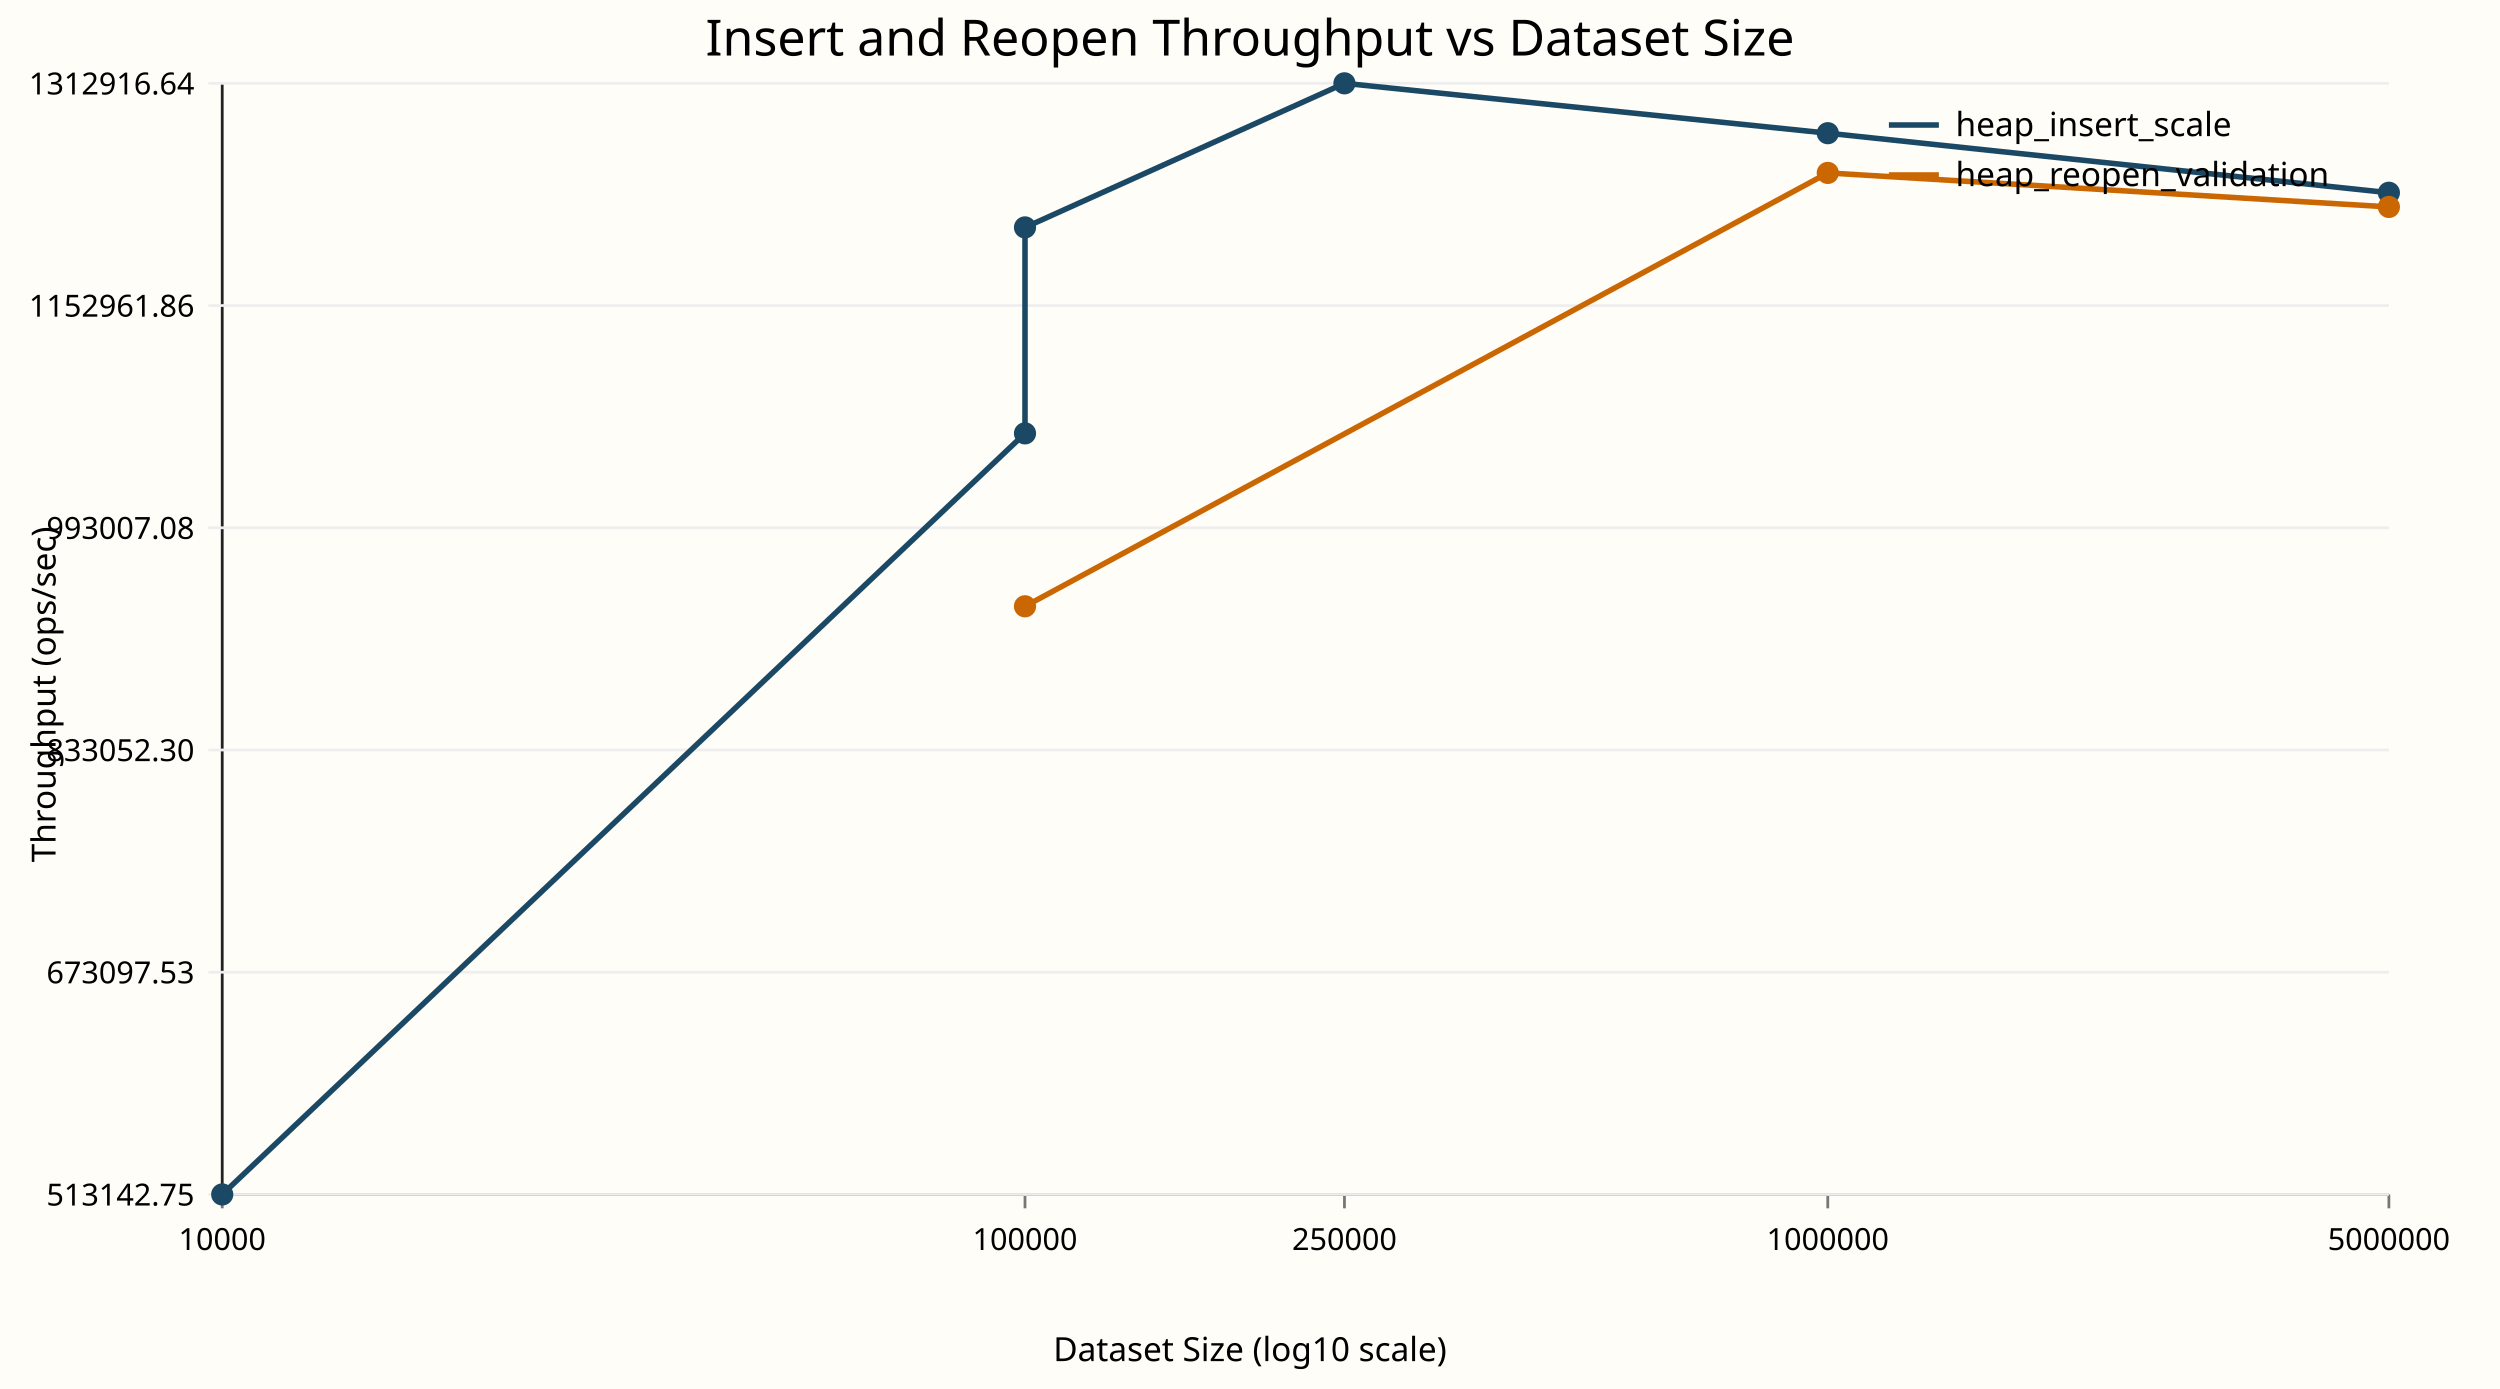
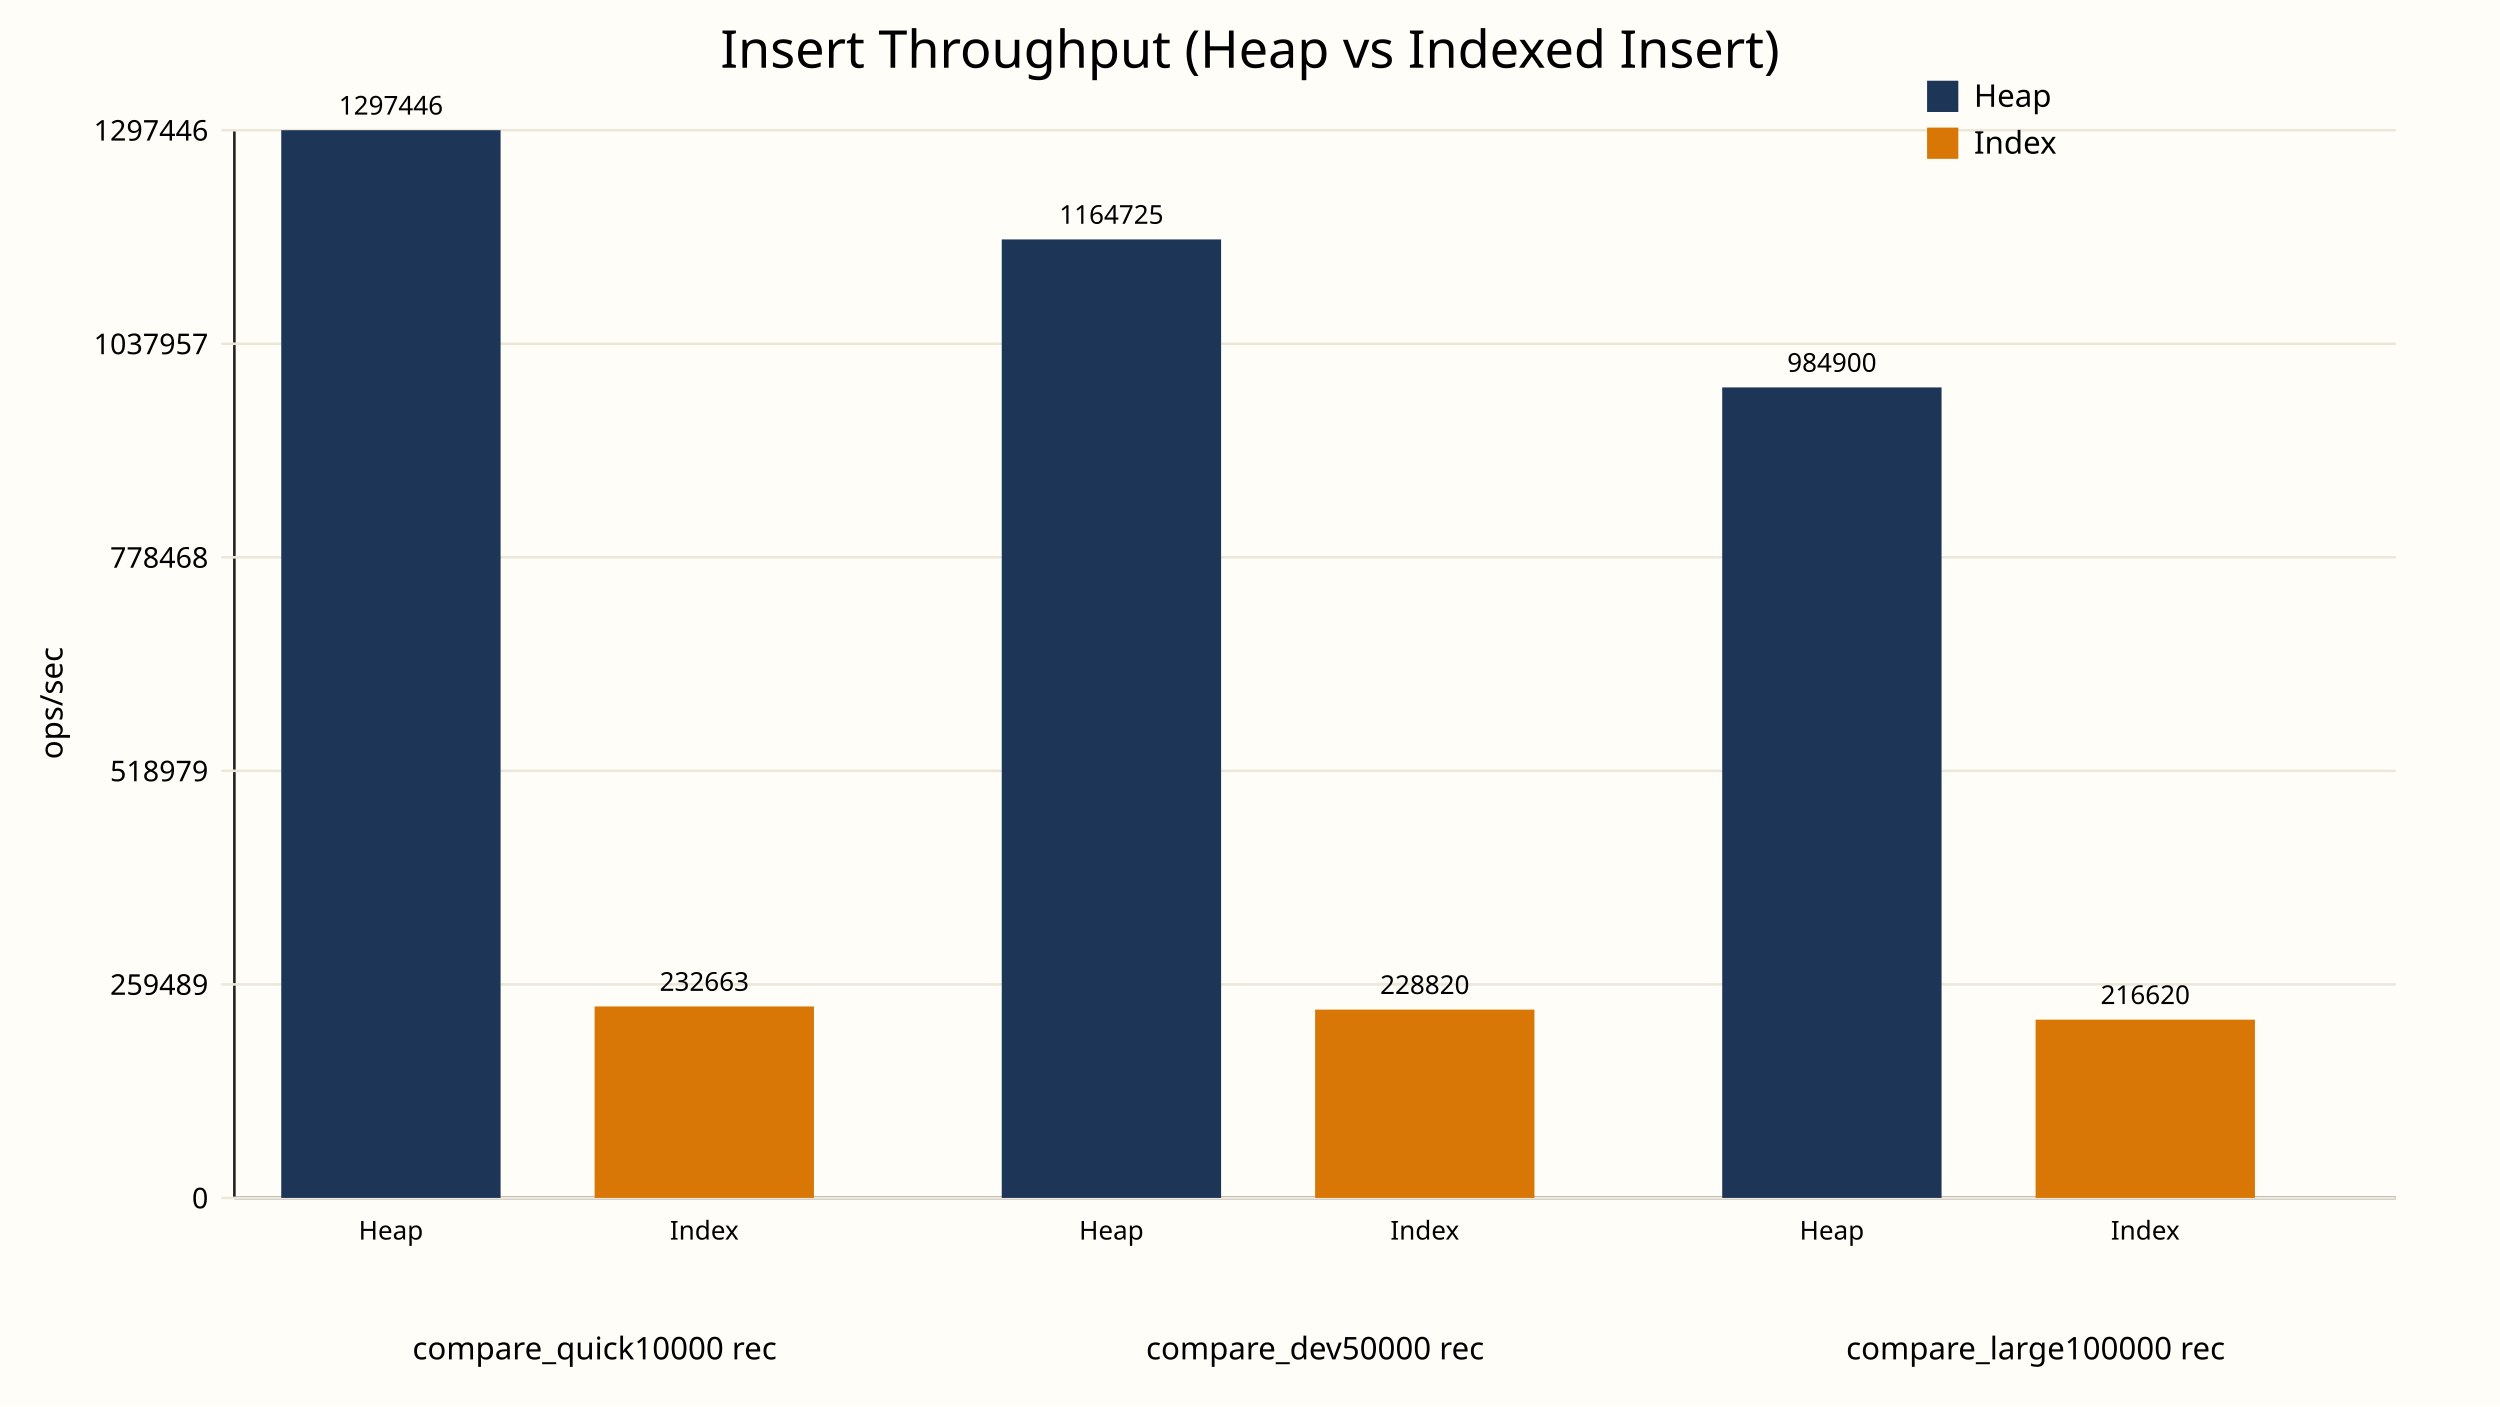
- <svg xmlns="http://www.w3.org/2000/svg" width="900" height="500">
+ <svg xmlns="http://www.w3.org/2000/svg" width="960" height="540">
  <rect width="100%" height="100%" fill="#fffdf7" />
-   <text x="450.0" y="20" text-anchor="middle" font-size="18" font-family="sans-serif">Insert and Reopen Throughput vs Dataset Size</text>
-   <text x="450.0" y="490" text-anchor="middle" font-size="12" font-family="sans-serif">Dataset Size (log10 scale)</text>
-   <text x="20" y="250.0" transform="rotate(-90 20,250.0)" text-anchor="middle" font-size="12" font-family="sans-serif">Throughput (ops/sec)</text>
-   <line x1="80" y1="30" x2="80" y2="430" stroke="#222" stroke-width="1" />
-   <line x1="80" y1="430" x2="860" y2="430" stroke="#222" stroke-width="1" />
-   <line x1="80.0" y1="430" x2="80.0" y2="435" stroke="#777" />
-   <text x="80.0" y="450" text-anchor="middle" font-size="11" font-family="sans-serif">10000</text>
-   <line x1="368.999" y1="430" x2="368.999" y2="435" stroke="#777" />
-   <text x="368.999" y="450" text-anchor="middle" font-size="11" font-family="sans-serif">100000</text>
-   <line x1="484.003" y1="430" x2="484.003" y2="435" stroke="#777" />
-   <text x="484.003" y="450" text-anchor="middle" font-size="11" font-family="sans-serif">250000</text>
-   <line x1="657.998" y1="430" x2="657.998" y2="435" stroke="#777" />
-   <text x="657.998" y="450" text-anchor="middle" font-size="11" font-family="sans-serif">1000000</text>
-   <line x1="860.0" y1="430" x2="860.0" y2="435" stroke="#777" />
-   <text x="860.0" y="450" text-anchor="middle" font-size="11" font-family="sans-serif">5000000</text>
-   <line x1="75" y1="430.0" x2="860" y2="430.0" stroke="#eee" />
-   <text x="70" y="434.0" text-anchor="end" font-size="11" font-family="sans-serif">513142.75</text>
-   <line x1="75" y1="350.0" x2="860" y2="350.0" stroke="#eee" />
-   <text x="70" y="354.0" text-anchor="end" font-size="11" font-family="sans-serif">673097.53</text>
-   <line x1="75" y1="270.0" x2="860" y2="270.0" stroke="#eee" />
-   <text x="70" y="274.0" text-anchor="end" font-size="11" font-family="sans-serif">833052.30</text>
-   <line x1="75" y1="190.0" x2="860" y2="190.0" stroke="#eee" />
-   <text x="70" y="194.0" text-anchor="end" font-size="11" font-family="sans-serif">993007.08</text>
-   <line x1="75" y1="110.0" x2="860" y2="110.0" stroke="#eee" />
-   <text x="70" y="114.0" text-anchor="end" font-size="11" font-family="sans-serif">1152961.86</text>
-   <line x1="75" y1="30.0" x2="860" y2="30.0" stroke="#eee" />
-   <text x="70" y="34.0" text-anchor="end" font-size="11" font-family="sans-serif">1312916.64</text>
-   <circle cx="80.00" cy="430.00" r="4" fill="#1b4965" />
-   <circle cx="369.00" cy="156.01" r="4" fill="#1b4965" />
-   <circle cx="369.00" cy="81.87" r="4" fill="#1b4965" />
-   <circle cx="484.00" cy="30.00" r="4" fill="#1b4965" />
-   <circle cx="658.00" cy="47.95" r="4" fill="#1b4965" />
-   <circle cx="860.00" cy="69.39" r="4" fill="#1b4965" />
-   <path d="M 80.00 430.00 L 369.00 156.01 L 369.00 81.87 L 484.00 30.00 L 658.00 47.95 L 860.00 69.39" fill="none" stroke="#1b4965" stroke-width="2" />
-   <line x1="680" y1="45" x2="698" y2="45" stroke="#1b4965" stroke-width="2" />
-   <text x="704" y="49" font-size="12" font-family="sans-serif">heap_insert_scale</text>
-   <circle cx="369.00" cy="218.27" r="4" fill="#ca6702" />
-   <circle cx="658.00" cy="62.25" r="4" fill="#ca6702" />
-   <circle cx="860.00" cy="74.50" r="4" fill="#ca6702" />
-   <path d="M 369.00 218.27 L 658.00 62.25 L 860.00 74.50" fill="none" stroke="#ca6702" stroke-width="2" />
-   <line x1="680" y1="63" x2="698" y2="63" stroke="#ca6702" stroke-width="2" />
-   <text x="704" y="67" font-size="12" font-family="sans-serif">heap_reopen_validation</text>
+   <text x="480.0" y="26" text-anchor="middle" font-size="20" font-family="sans-serif">Insert Throughput (Heap vs Indexed Insert)</text>
+   <text x="24" y="270.0" transform="rotate(-90 24,270.0)" text-anchor="middle" font-size="12" font-family="sans-serif">ops/sec</text>
+   <line x1="90" y1="50" x2="90" y2="460" stroke="#222" stroke-width="1" />
+   <line x1="90" y1="460" x2="920" y2="460" stroke="#222" stroke-width="1" />
+   <line x1="85" y1="460.0" x2="920" y2="460.0" stroke="#ece7db" />
+   <text x="80" y="464.0" text-anchor="end" font-size="11" font-family="sans-serif">0</text>
+   <line x1="85" y1="378.0" x2="920" y2="378.0" stroke="#ece7db" />
+   <text x="80" y="382.0" text-anchor="end" font-size="11" font-family="sans-serif">259489</text>
+   <line x1="85" y1="296.0" x2="920" y2="296.0" stroke="#ece7db" />
+   <text x="80" y="300.0" text-anchor="end" font-size="11" font-family="sans-serif">518979</text>
+   <line x1="85" y1="214" x2="920" y2="214" stroke="#ece7db" />
+   <text x="80" y="218" text-anchor="end" font-size="11" font-family="sans-serif">778468</text>
+   <line x1="85" y1="132.0" x2="920" y2="132.0" stroke="#ece7db" />
+   <text x="80" y="136.0" text-anchor="end" font-size="11" font-family="sans-serif">1037957</text>
+   <line x1="85" y1="50.0" x2="920" y2="50.0" stroke="#ece7db" />
+   <text x="80" y="54.0" text-anchor="end" font-size="11" font-family="sans-serif">1297446</text>
+   <rect x="108.00" y="50.00" width="84.23" height="410.00" fill="#1d3557" />
+   <text x="150.12" y="44.00" text-anchor="middle" font-size="10" font-family="sans-serif">1297446</text>
+   <text x="150.12" y="476" text-anchor="middle" font-size="10" font-family="sans-serif">Heap</text>
+   <rect x="228.33" y="386.48" width="84.23" height="73.52" fill="#d97706" />
+   <text x="270.45" y="380.48" text-anchor="middle" font-size="10" font-family="sans-serif">232663</text>
+   <text x="270.45" y="476" text-anchor="middle" font-size="10" font-family="sans-serif">Index</text>
+   <text x="228.33" y="522" text-anchor="middle" font-size="12" font-family="sans-serif">compare_quick
+ 10000 rec</text>
+   <rect x="384.67" y="91.94" width="84.23" height="368.06" fill="#1d3557" />
+   <text x="426.78" y="85.94" text-anchor="middle" font-size="10" font-family="sans-serif">1164725</text>
+   <text x="426.78" y="476" text-anchor="middle" font-size="10" font-family="sans-serif">Heap</text>
+   <rect x="505.00" y="387.69" width="84.23" height="72.31" fill="#d97706" />
+   <text x="547.12" y="381.69" text-anchor="middle" font-size="10" font-family="sans-serif">228820</text>
+   <text x="547.12" y="476" text-anchor="middle" font-size="10" font-family="sans-serif">Index</text>
+   <text x="505.00" y="522" text-anchor="middle" font-size="12" font-family="sans-serif">compare_dev
+ 50000 rec</text>
+   <rect x="661.33" y="148.77" width="84.23" height="311.23" fill="#1d3557" />
+   <text x="703.45" y="142.77" text-anchor="middle" font-size="10" font-family="sans-serif">984900</text>
+   <text x="703.45" y="476" text-anchor="middle" font-size="10" font-family="sans-serif">Heap</text>
+   <rect x="781.67" y="391.55" width="84.23" height="68.45" fill="#d97706" />
+   <text x="823.78" y="385.55" text-anchor="middle" font-size="10" font-family="sans-serif">216620</text>
+   <text x="823.78" y="476" text-anchor="middle" font-size="10" font-family="sans-serif">Index</text>
+   <text x="781.67" y="522" text-anchor="middle" font-size="12" font-family="sans-serif">compare_large
+ 100000 rec</text>
+   <rect x="740" y="31" width="12" height="12" fill="#1d3557" />
+   <text x="758" y="41" font-size="12" font-family="sans-serif">Heap</text>
+   <rect x="740" y="49" width="12" height="12" fill="#d97706" />
+   <text x="758" y="59" font-size="12" font-family="sans-serif">Index</text>
</svg>
